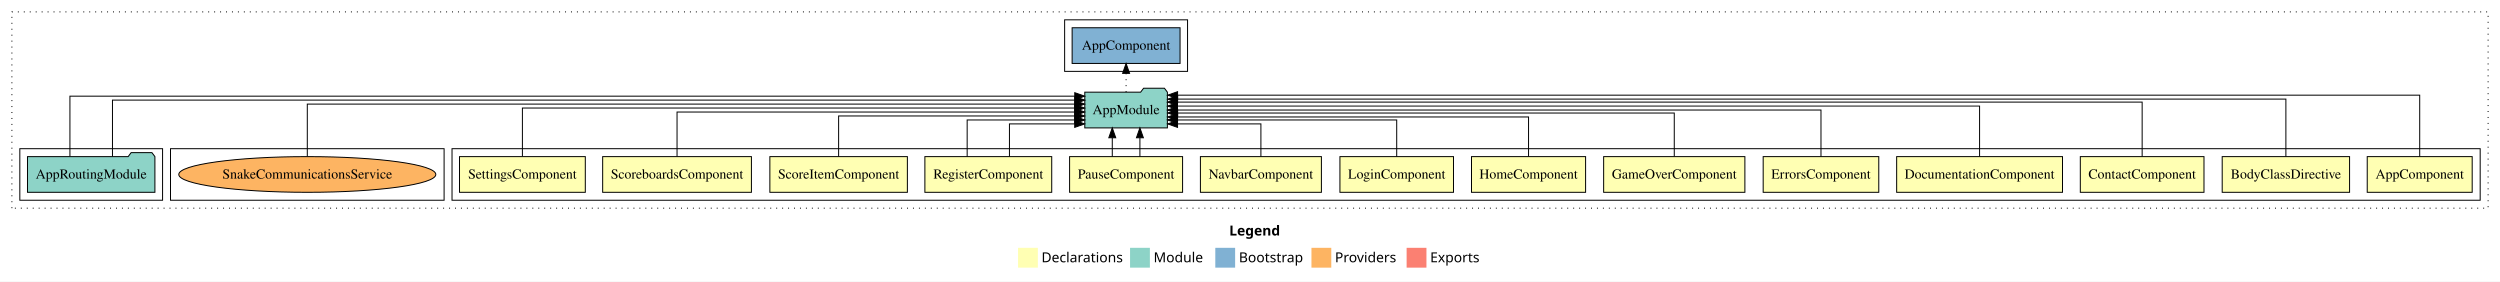
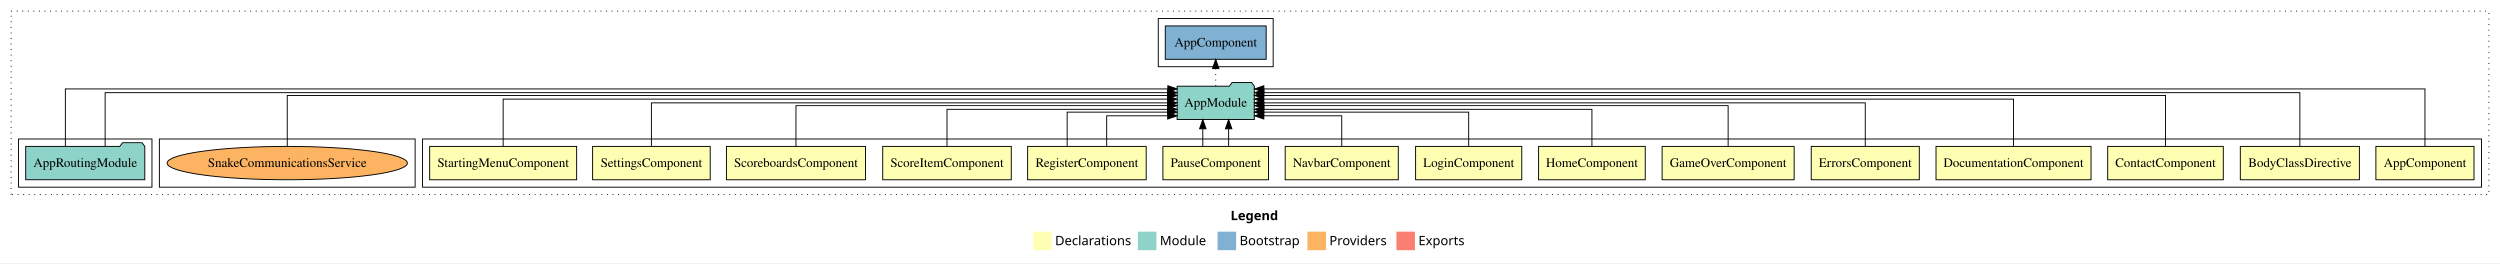
- <svg xmlns="http://www.w3.org/2000/svg" width="2522pt" height="284pt" viewBox="0.00 0.00 2522.00 284.00">
+ <svg xmlns="http://www.w3.org/2000/svg" width="2698pt" height="284pt" viewBox="0.00 0.00 2698.00 284.00">
  <g id="graph0" class="graph" transform="scale(1 1) rotate(0) translate(4 280)">
-     <polygon fill="white" stroke="transparent" points="-4,4 -4,-280 2518,-280 2518,4 -4,4" />
-     <text text-anchor="start" x="1236.01" y="-42.4" font-family="Times-12" font-weight="bold" font-size="14.00">Legend</text>
-     <polygon fill="#ffffb3" stroke="transparent" points="1023,-10 1023,-30 1043,-30 1043,-10 1023,-10" />
-     <text text-anchor="start" x="1046.63" y="-15.4" font-family="Times-12" font-size="14.00">  Declarations</text>
-     <polygon fill="#8dd3c7" stroke="transparent" points="1136,-10 1136,-30 1156,-30 1156,-10 1136,-10" />
-     <text text-anchor="start" x="1159.73" y="-15.4" font-family="Times-12" font-size="14.00">  Module</text>
-     <polygon fill="#80b1d3" stroke="transparent" points="1222,-10 1222,-30 1242,-30 1242,-10 1222,-10" />
-     <text text-anchor="start" x="1245.78" y="-15.4" font-family="Times-12" font-size="14.00">  Bootstrap</text>
-     <polygon fill="#fdb462" stroke="transparent" points="1319,-10 1319,-30 1339,-30 1339,-10 1319,-10" />
-     <text text-anchor="start" x="1342.67" y="-15.4" font-family="Times-12" font-size="14.00">  Providers</text>
-     <polygon fill="#fb8072" stroke="transparent" points="1415,-10 1415,-30 1435,-30 1435,-10 1415,-10" />
-     <text text-anchor="start" x="1438.73" y="-15.4" font-family="Times-12" font-size="14.00">  Exports</text>
+     <polygon fill="white" stroke="transparent" points="-4,4 -4,-280 2694,-280 2694,4 -4,4" />
+     <text text-anchor="start" x="1324.01" y="-42.4" font-family="Times-12" font-weight="bold" font-size="14.00">Legend</text>
+     <polygon fill="#ffffb3" stroke="transparent" points="1111,-10 1111,-30 1131,-30 1131,-10 1111,-10" />
+     <text text-anchor="start" x="1134.63" y="-15.4" font-family="Times-12" font-size="14.00">  Declarations</text>
+     <polygon fill="#8dd3c7" stroke="transparent" points="1224,-10 1224,-30 1244,-30 1244,-10 1224,-10" />
+     <text text-anchor="start" x="1247.73" y="-15.4" font-family="Times-12" font-size="14.00">  Module</text>
+     <polygon fill="#80b1d3" stroke="transparent" points="1310,-10 1310,-30 1330,-30 1330,-10 1310,-10" />
+     <text text-anchor="start" x="1333.78" y="-15.4" font-family="Times-12" font-size="14.00">  Bootstrap</text>
+     <polygon fill="#fdb462" stroke="transparent" points="1407,-10 1407,-30 1427,-30 1427,-10 1407,-10" />
+     <text text-anchor="start" x="1430.67" y="-15.4" font-family="Times-12" font-size="14.00">  Providers</text>
+     <polygon fill="#fb8072" stroke="transparent" points="1503,-10 1503,-30 1523,-30 1523,-10 1503,-10" />
+     <text text-anchor="start" x="1526.73" y="-15.4" font-family="Times-12" font-size="14.00">  Exports</text>
    <g id="clust1" class="cluster">
-       <polygon fill="none" stroke="black" stroke-dasharray="1,5" points="8,-70 8,-268 2506,-268 2506,-70 8,-70" />
+       <polygon fill="none" stroke="black" stroke-dasharray="1,5" points="8,-70 8,-268 2682,-268 2682,-70 8,-70" />
    </g>
    <g id="clust2" class="cluster">
-       <polygon fill="none" stroke="black" points="452,-78 452,-130 2498,-130 2498,-78 452,-78" />
+       <polygon fill="none" stroke="black" points="452,-78 452,-130 2674,-130 2674,-78 452,-78" />
+     </g>
+     <g id="clust21" class="cluster">
+       <polygon fill="none" stroke="black" points="168,-78 168,-130 444,-130 444,-78 168,-78" />
+     </g>
+     <g id="clust18" class="cluster">
+       <polygon fill="none" stroke="black" points="16,-78 16,-130 160,-130 160,-78 16,-78" />
    </g>
    <g id="clust20" class="cluster">
-       <polygon fill="none" stroke="black" points="168,-78 168,-130 444,-130 444,-78 168,-78" />
-     </g>
-     <g id="clust17" class="cluster">
-       <polygon fill="none" stroke="black" points="16,-78 16,-130 160,-130 160,-78 16,-78" />
-     </g>
-     <g id="clust19" class="cluster">
-       <polygon fill="none" stroke="black" points="1070,-208 1070,-260 1194,-260 1194,-208 1070,-208" />
+       <polygon fill="none" stroke="black" points="1246,-208 1246,-260 1370,-260 1370,-208 1246,-208" />
    </g>
    <g id="node1" class="node">
-       <polygon fill="#ffffb3" stroke="black" points="2489.94,-122 2384.06,-122 2384.06,-86 2489.94,-86 2489.94,-122" />
-       <text text-anchor="middle" x="2437" y="-99.8" font-family="Times,serif" font-size="14.00">AppComponent</text>
+       <polygon fill="#ffffb3" stroke="black" points="2665.94,-122 2560.06,-122 2560.06,-86 2665.94,-86 2665.94,-122" />
+       <text text-anchor="middle" x="2613" y="-99.8" font-family="Times,serif" font-size="14.00">AppComponent</text>
+     </g>
+     <g id="node16" class="node">
+       <polygon fill="#8dd3c7" stroke="black" points="1349.66,-187 1346.66,-191 1325.66,-191 1322.66,-187 1266.34,-187 1266.34,-151 1349.66,-151 1349.66,-187" />
+       <text text-anchor="middle" x="1308" y="-164.8" font-family="Times,serif" font-size="14.00">AppModule</text>
+     </g>
+     <g id="edge1" class="edge">
+       <path fill="none" stroke="black" d="M2613,-122.15C2613,-145.76 2613,-184 2613,-184 2613,-184 1359.94,-184 1359.94,-184" />
+       <polygon fill="black" stroke="black" points="1359.94,-180.5 1349.94,-184 1359.94,-187.5 1359.94,-180.5" />
+     </g>
+     <g id="node2" class="node">
+       <polygon fill="#ffffb3" stroke="black" points="2542.25,-122 2413.75,-122 2413.75,-86 2542.25,-86 2542.25,-122" />
+       <text text-anchor="middle" x="2478" y="-99.8" font-family="Times,serif" font-size="14.00">BodyClassDirective</text>
+     </g>
+     <g id="edge2" class="edge">
+       <path fill="none" stroke="black" d="M2478,-122.01C2478,-144.49 2478,-180 2478,-180 2478,-180 1359.99,-180 1359.99,-180" />
+       <polygon fill="black" stroke="black" points="1359.99,-176.5 1349.99,-180 1359.99,-183.5 1359.99,-176.5" />
+     </g>
+     <g id="node3" class="node">
+       <polygon fill="#ffffb3" stroke="black" points="2395.38,-122 2270.62,-122 2270.62,-86 2395.38,-86 2395.38,-122" />
+       <text text-anchor="middle" x="2333" y="-99.8" font-family="Times,serif" font-size="14.00">ContactComponent</text>
+     </g>
+     <g id="edge3" class="edge">
+       <path fill="none" stroke="black" d="M2333,-122.04C2333,-143.66 2333,-177 2333,-177 2333,-177 1359.77,-177 1359.77,-177" />
+       <polygon fill="black" stroke="black" points="1359.77,-173.5 1349.77,-177 1359.77,-180.5 1359.77,-173.5" />
+     </g>
+     <g id="node4" class="node">
+       <polygon fill="#ffffb3" stroke="black" points="2252.65,-122 2085.35,-122 2085.35,-86 2252.65,-86 2252.65,-122" />
+       <text text-anchor="middle" x="2169" y="-99.8" font-family="Times,serif" font-size="14.00">DocumentationComponent</text>
+     </g>
+     <g id="edge4" class="edge">
+       <path fill="none" stroke="black" d="M2169,-122.13C2169,-142.57 2169,-173 2169,-173 2169,-173 1359.82,-173 1359.82,-173" />
+       <polygon fill="black" stroke="black" points="1359.82,-169.5 1349.82,-173 1359.82,-176.5 1359.82,-169.5" />
+     </g>
+     <g id="node5" class="node">
+       <polygon fill="#ffffb3" stroke="black" points="2067.31,-122 1950.69,-122 1950.69,-86 2067.31,-86 2067.31,-122" />
+       <text text-anchor="middle" x="2009" y="-99.8" font-family="Times,serif" font-size="14.00">ErrorsComponent</text>
+     </g>
+     <g id="edge5" class="edge">
+       <path fill="none" stroke="black" d="M2009,-122.11C2009,-141.34 2009,-169 2009,-169 2009,-169 1359.75,-169 1359.75,-169" />
+       <polygon fill="black" stroke="black" points="1359.75,-165.5 1349.75,-169 1359.75,-172.5 1359.75,-165.5" />
+     </g>
+     <g id="node6" class="node">
+       <polygon fill="#ffffb3" stroke="black" points="1932.24,-122 1789.76,-122 1789.76,-86 1932.24,-86 1932.24,-122" />
+       <text text-anchor="middle" x="1861" y="-99.8" font-family="Times,serif" font-size="14.00">GameOverComponent</text>
+     </g>
+     <g id="edge6" class="edge">
+       <path fill="none" stroke="black" d="M1861,-122.27C1861,-140.56 1861,-166 1861,-166 1861,-166 1360.02,-166 1360.02,-166" />
+       <polygon fill="black" stroke="black" points="1360.02,-162.5 1350.02,-166 1360.02,-169.5 1360.02,-162.5" />
+     </g>
+     <g id="node7" class="node">
+       <polygon fill="#ffffb3" stroke="black" points="1771.55,-122 1656.45,-122 1656.45,-86 1771.55,-86 1771.55,-122" />
+       <text text-anchor="middle" x="1714" y="-99.8" font-family="Times,serif" font-size="14.00">HomeComponent</text>
+     </g>
+     <g id="edge7" class="edge">
+       <path fill="none" stroke="black" d="M1714,-122.03C1714,-139.06 1714,-162 1714,-162 1714,-162 1359.92,-162 1359.92,-162" />
+       <polygon fill="black" stroke="black" points="1359.92,-158.5 1349.92,-162 1359.92,-165.5 1359.92,-158.5" />
+     </g>
+     <g id="node8" class="node">
+       <polygon fill="#ffffb3" stroke="black" points="1638.28,-122 1523.72,-122 1523.72,-86 1638.28,-86 1638.28,-122" />
+       <text text-anchor="middle" x="1581" y="-99.8" font-family="Times,serif" font-size="14.00">LoginComponent</text>
+     </g>
+     <g id="edge8" class="edge">
+       <path fill="none" stroke="black" d="M1581,-122.01C1581,-138.05 1581,-159 1581,-159 1581,-159 1359.76,-159 1359.76,-159" />
+       <polygon fill="black" stroke="black" points="1359.76,-155.5 1349.76,-159 1359.76,-162.5 1359.76,-155.5" />
+     </g>
+     <g id="node9" class="node">
+       <polygon fill="#ffffb3" stroke="black" points="1505.03,-122 1382.97,-122 1382.97,-86 1505.03,-86 1505.03,-122" />
+       <text text-anchor="middle" x="1444" y="-99.8" font-family="Times,serif" font-size="14.00">NavbarComponent</text>
+     </g>
+     <g id="edge9" class="edge">
+       <path fill="none" stroke="black" d="M1444,-122.12C1444,-136.78 1444,-155 1444,-155 1444,-155 1359.91,-155 1359.91,-155" />
+       <polygon fill="black" stroke="black" points="1359.91,-151.5 1349.91,-155 1359.91,-158.5 1359.91,-151.5" />
+     </g>
+     <g id="node10" class="node">
+       <polygon fill="#ffffb3" stroke="black" points="1364.99,-122 1251.01,-122 1251.01,-86 1364.99,-86 1364.99,-122" />
+       <text text-anchor="middle" x="1308" y="-99.8" font-family="Times,serif" font-size="14.00">PauseComponent</text>
+     </g>
+     <g id="edge10" class="edge">
+       <path fill="none" stroke="black" d="M1321.94,-122.11C1321.94,-122.11 1321.94,-140.99 1321.94,-140.99" />
+       <polygon fill="black" stroke="black" points="1318.44,-140.99 1321.94,-150.99 1325.44,-140.99 1318.44,-140.99" />
+     </g>
+     <g id="edge11" class="edge">
+       <path fill="none" stroke="black" d="M1294.06,-122.11C1294.06,-122.11 1294.06,-140.99 1294.06,-140.99" />
+       <polygon fill="black" stroke="black" points="1290.56,-140.99 1294.06,-150.99 1297.56,-140.99 1290.56,-140.99" />
+     </g>
+     <g id="node11" class="node">
+       <polygon fill="#ffffb3" stroke="black" points="1232.98,-122 1105.02,-122 1105.02,-86 1232.98,-86 1232.98,-122" />
+       <text text-anchor="middle" x="1169" y="-99.8" font-family="Times,serif" font-size="14.00">RegisterComponent</text>
+     </g>
+     <g id="edge12" class="edge">
+       <path fill="none" stroke="black" d="M1190.33,-122.12C1190.33,-136.78 1190.33,-155 1190.33,-155 1190.33,-155 1256.18,-155 1256.18,-155" />
+       <polygon fill="black" stroke="black" points="1256.18,-158.5 1266.18,-155 1256.18,-151.5 1256.18,-158.5" />
+     </g>
+     <g id="edge13" class="edge">
+       <path fill="none" stroke="black" d="M1147.67,-122.01C1147.67,-138.05 1147.67,-159 1147.67,-159 1147.67,-159 1256.29,-159 1256.29,-159" />
+       <polygon fill="black" stroke="black" points="1256.29,-162.5 1266.29,-159 1256.29,-155.5 1256.29,-162.5" />
+     </g>
+     <g id="node12" class="node">
+       <polygon fill="#ffffb3" stroke="black" points="1087.36,-122 948.64,-122 948.64,-86 1087.36,-86 1087.36,-122" />
+       <text text-anchor="middle" x="1018" y="-99.8" font-family="Times,serif" font-size="14.00">ScoreItemComponent</text>
+     </g>
+     <g id="edge14" class="edge">
+       <path fill="none" stroke="black" d="M1018,-122.03C1018,-139.06 1018,-162 1018,-162 1018,-162 1256.14,-162 1256.14,-162" />
+       <polygon fill="black" stroke="black" points="1256.14,-165.5 1266.14,-162 1256.14,-158.5 1256.14,-165.5" />
+     </g>
+     <g id="node13" class="node">
+       <polygon fill="#ffffb3" stroke="black" points="930.03,-122 779.97,-122 779.97,-86 930.03,-86 930.03,-122" />
+       <text text-anchor="middle" x="855" y="-99.8" font-family="Times,serif" font-size="14.00">ScoreboardsComponent</text>
+     </g>
+     <g id="edge15" class="edge">
+       <path fill="none" stroke="black" d="M855,-122.27C855,-140.56 855,-166 855,-166 855,-166 1256.19,-166 1256.19,-166" />
+       <polygon fill="black" stroke="black" points="1256.19,-169.5 1266.19,-166 1256.19,-162.5 1256.19,-169.5" />
+     </g>
+     <g id="node14" class="node">
+       <polygon fill="#ffffb3" stroke="black" points="762.45,-122 635.55,-122 635.55,-86 762.45,-86 762.45,-122" />
+       <text text-anchor="middle" x="699" y="-99.8" font-family="Times,serif" font-size="14.00">SettingsComponent</text>
+     </g>
+     <g id="edge16" class="edge">
+       <path fill="none" stroke="black" d="M699,-122.11C699,-141.34 699,-169 699,-169 699,-169 1256.14,-169 1256.14,-169" />
+       <polygon fill="black" stroke="black" points="1256.14,-172.5 1266.14,-169 1256.14,-165.5 1256.14,-172.5" />
    </g>
    <g id="node15" class="node">
-       <polygon fill="#8dd3c7" stroke="black" points="1173.66,-187 1170.66,-191 1149.66,-191 1146.66,-187 1090.34,-187 1090.34,-151 1173.66,-151 1173.66,-187" />
-       <text text-anchor="middle" x="1132" y="-164.8" font-family="Times,serif" font-size="14.00">AppModule</text>
+       <polygon fill="#ffffb3" stroke="black" points="618.32,-122 459.68,-122 459.68,-86 618.32,-86 618.32,-122" />
+       <text text-anchor="middle" x="539" y="-99.8" font-family="Times,serif" font-size="14.00">StartingMenuComponent</text>
    </g>
-     <g id="edge1" class="edge">
-       <path fill="none" stroke="black" d="M2437,-122.15C2437,-145.76 2437,-184 2437,-184 2437,-184 1183.94,-184 1183.94,-184" />
-       <polygon fill="black" stroke="black" points="1183.94,-180.5 1173.94,-184 1183.94,-187.5 1183.94,-180.5" />
+     <g id="edge17" class="edge">
+       <path fill="none" stroke="black" d="M539,-122.13C539,-142.57 539,-173 539,-173 539,-173 1256.11,-173 1256.11,-173" />
+       <polygon fill="black" stroke="black" points="1256.11,-176.5 1266.11,-173 1256.11,-169.5 1256.11,-176.5" />
    </g>
-     <g id="node2" class="node">
-       <polygon fill="#ffffb3" stroke="black" points="2366.25,-122 2237.75,-122 2237.75,-86 2366.25,-86 2366.25,-122" />
-       <text text-anchor="middle" x="2302" y="-99.8" font-family="Times,serif" font-size="14.00">BodyClassDirective</text>
+     <g id="node18" class="node">
+       <polygon fill="#80b1d3" stroke="black" points="1362.44,-252 1253.56,-252 1253.56,-216 1362.44,-216 1362.44,-252" />
+       <text text-anchor="middle" x="1308" y="-229.8" font-family="Times,serif" font-size="14.00">AppComponent </text>
    </g>
-     <g id="edge2" class="edge">
-       <path fill="none" stroke="black" d="M2302,-122.01C2302,-144.49 2302,-180 2302,-180 2302,-180 1183.99,-180 1183.99,-180" />
-       <polygon fill="black" stroke="black" points="1183.99,-176.5 1173.99,-180 1183.99,-183.5 1183.99,-176.5" />
-     </g>
-     <g id="node3" class="node">
-       <polygon fill="#ffffb3" stroke="black" points="2219.38,-122 2094.62,-122 2094.62,-86 2219.38,-86 2219.38,-122" />
-       <text text-anchor="middle" x="2157" y="-99.8" font-family="Times,serif" font-size="14.00">ContactComponent</text>
-     </g>
-     <g id="edge3" class="edge">
-       <path fill="none" stroke="black" d="M2157,-122.04C2157,-143.66 2157,-177 2157,-177 2157,-177 1183.77,-177 1183.77,-177" />
-       <polygon fill="black" stroke="black" points="1183.77,-173.5 1173.77,-177 1183.77,-180.5 1183.77,-173.5" />
-     </g>
-     <g id="node4" class="node">
-       <polygon fill="#ffffb3" stroke="black" points="2076.65,-122 1909.35,-122 1909.35,-86 2076.65,-86 2076.65,-122" />
-       <text text-anchor="middle" x="1993" y="-99.8" font-family="Times,serif" font-size="14.00">DocumentationComponent</text>
-     </g>
-     <g id="edge4" class="edge">
-       <path fill="none" stroke="black" d="M1993,-122.13C1993,-142.57 1993,-173 1993,-173 1993,-173 1183.82,-173 1183.82,-173" />
-       <polygon fill="black" stroke="black" points="1183.82,-169.5 1173.82,-173 1183.82,-176.5 1183.82,-169.5" />
-     </g>
-     <g id="node5" class="node">
-       <polygon fill="#ffffb3" stroke="black" points="1891.31,-122 1774.69,-122 1774.69,-86 1891.31,-86 1891.31,-122" />
-       <text text-anchor="middle" x="1833" y="-99.8" font-family="Times,serif" font-size="14.00">ErrorsComponent</text>
-     </g>
-     <g id="edge5" class="edge">
-       <path fill="none" stroke="black" d="M1833,-122.11C1833,-141.34 1833,-169 1833,-169 1833,-169 1183.75,-169 1183.75,-169" />
-       <polygon fill="black" stroke="black" points="1183.75,-165.5 1173.75,-169 1183.75,-172.5 1183.75,-165.5" />
-     </g>
-     <g id="node6" class="node">
-       <polygon fill="#ffffb3" stroke="black" points="1756.24,-122 1613.76,-122 1613.76,-86 1756.24,-86 1756.24,-122" />
-       <text text-anchor="middle" x="1685" y="-99.8" font-family="Times,serif" font-size="14.00">GameOverComponent</text>
-     </g>
-     <g id="edge6" class="edge">
-       <path fill="none" stroke="black" d="M1685,-122.27C1685,-140.56 1685,-166 1685,-166 1685,-166 1184.02,-166 1184.02,-166" />
-       <polygon fill="black" stroke="black" points="1184.02,-162.5 1174.02,-166 1184.02,-169.5 1184.02,-162.5" />
-     </g>
-     <g id="node7" class="node">
-       <polygon fill="#ffffb3" stroke="black" points="1595.55,-122 1480.45,-122 1480.45,-86 1595.55,-86 1595.55,-122" />
-       <text text-anchor="middle" x="1538" y="-99.8" font-family="Times,serif" font-size="14.00">HomeComponent</text>
-     </g>
-     <g id="edge7" class="edge">
-       <path fill="none" stroke="black" d="M1538,-122.03C1538,-139.06 1538,-162 1538,-162 1538,-162 1183.92,-162 1183.92,-162" />
-       <polygon fill="black" stroke="black" points="1183.92,-158.5 1173.92,-162 1183.92,-165.5 1183.92,-158.5" />
-     </g>
-     <g id="node8" class="node">
-       <polygon fill="#ffffb3" stroke="black" points="1462.28,-122 1347.72,-122 1347.72,-86 1462.28,-86 1462.28,-122" />
-       <text text-anchor="middle" x="1405" y="-99.8" font-family="Times,serif" font-size="14.00">LoginComponent</text>
-     </g>
-     <g id="edge8" class="edge">
-       <path fill="none" stroke="black" d="M1405,-122.01C1405,-138.05 1405,-159 1405,-159 1405,-159 1183.76,-159 1183.76,-159" />
-       <polygon fill="black" stroke="black" points="1183.76,-155.5 1173.76,-159 1183.76,-162.5 1183.76,-155.5" />
-     </g>
-     <g id="node9" class="node">
-       <polygon fill="#ffffb3" stroke="black" points="1329.03,-122 1206.97,-122 1206.97,-86 1329.03,-86 1329.03,-122" />
-       <text text-anchor="middle" x="1268" y="-99.8" font-family="Times,serif" font-size="14.00">NavbarComponent</text>
-     </g>
-     <g id="edge9" class="edge">
-       <path fill="none" stroke="black" d="M1268,-122.12C1268,-136.78 1268,-155 1268,-155 1268,-155 1183.91,-155 1183.91,-155" />
-       <polygon fill="black" stroke="black" points="1183.91,-151.5 1173.91,-155 1183.91,-158.5 1183.91,-151.5" />
-     </g>
-     <g id="node10" class="node">
-       <polygon fill="#ffffb3" stroke="black" points="1188.99,-122 1075.01,-122 1075.01,-86 1188.99,-86 1188.99,-122" />
-       <text text-anchor="middle" x="1132" y="-99.8" font-family="Times,serif" font-size="14.00">PauseComponent</text>
-     </g>
-     <g id="edge10" class="edge">
-       <path fill="none" stroke="black" d="M1145.94,-122.11C1145.94,-122.11 1145.94,-140.99 1145.94,-140.99" />
-       <polygon fill="black" stroke="black" points="1142.44,-140.99 1145.94,-150.99 1149.44,-140.99 1142.44,-140.99" />
-     </g>
-     <g id="edge11" class="edge">
-       <path fill="none" stroke="black" d="M1118.06,-122.11C1118.06,-122.11 1118.06,-140.99 1118.06,-140.99" />
-       <polygon fill="black" stroke="black" points="1114.56,-140.99 1118.06,-150.99 1121.56,-140.99 1114.56,-140.99" />
-     </g>
-     <g id="node11" class="node">
-       <polygon fill="#ffffb3" stroke="black" points="1056.98,-122 929.02,-122 929.02,-86 1056.98,-86 1056.98,-122" />
-       <text text-anchor="middle" x="993" y="-99.8" font-family="Times,serif" font-size="14.00">RegisterComponent</text>
-     </g>
-     <g id="edge12" class="edge">
-       <path fill="none" stroke="black" d="M1014.33,-122.12C1014.33,-136.78 1014.33,-155 1014.33,-155 1014.33,-155 1080.18,-155 1080.18,-155" />
-       <polygon fill="black" stroke="black" points="1080.18,-158.5 1090.18,-155 1080.18,-151.5 1080.18,-158.5" />
-     </g>
-     <g id="edge13" class="edge">
-       <path fill="none" stroke="black" d="M971.67,-122.01C971.67,-138.05 971.67,-159 971.67,-159 971.67,-159 1080.29,-159 1080.29,-159" />
-       <polygon fill="black" stroke="black" points="1080.29,-162.5 1090.29,-159 1080.29,-155.5 1080.29,-162.5" />
-     </g>
-     <g id="node12" class="node">
-       <polygon fill="#ffffb3" stroke="black" points="911.36,-122 772.64,-122 772.64,-86 911.36,-86 911.36,-122" />
-       <text text-anchor="middle" x="842" y="-99.8" font-family="Times,serif" font-size="14.00">ScoreItemComponent</text>
-     </g>
-     <g id="edge14" class="edge">
-       <path fill="none" stroke="black" d="M842,-122.02C842,-139.37 842,-163 842,-163 842,-163 1080.14,-163 1080.14,-163" />
-       <polygon fill="black" stroke="black" points="1080.14,-166.5 1090.14,-163 1080.14,-159.5 1080.14,-166.5" />
-     </g>
-     <g id="node13" class="node">
-       <polygon fill="#ffffb3" stroke="black" points="754.03,-122 603.97,-122 603.97,-86 754.03,-86 754.03,-122" />
-       <text text-anchor="middle" x="679" y="-99.8" font-family="Times,serif" font-size="14.00">ScoreboardsComponent</text>
-     </g>
-     <g id="edge15" class="edge">
-       <path fill="none" stroke="black" d="M679,-122.22C679,-140.83 679,-167 679,-167 679,-167 1080.19,-167 1080.19,-167" />
-       <polygon fill="black" stroke="black" points="1080.19,-170.5 1090.19,-167 1080.19,-163.5 1080.19,-170.5" />
-     </g>
-     <g id="node14" class="node">
-       <polygon fill="#ffffb3" stroke="black" points="586.45,-122 459.55,-122 459.55,-86 586.45,-86 586.45,-122" />
-       <text text-anchor="middle" x="523" y="-99.8" font-family="Times,serif" font-size="14.00">SettingsComponent</text>
-     </g>
-     <g id="edge16" class="edge">
-       <path fill="none" stroke="black" d="M523,-122.31C523,-142.15 523,-171 523,-171 523,-171 1080.14,-171 1080.14,-171" />
-       <polygon fill="black" stroke="black" points="1080.14,-174.5 1090.14,-171 1080.14,-167.5 1080.14,-174.5" />
+     <g id="edge20" class="edge">
+       <path fill="none" stroke="black" stroke-dasharray="1,5" d="M1308,-187.11C1308,-187.11 1308,-205.99 1308,-205.99" />
+       <polygon fill="black" stroke="black" points="1304.5,-205.99 1308,-215.99 1311.5,-205.99 1304.5,-205.99" />
    </g>
    <g id="node17" class="node">
-       <polygon fill="#80b1d3" stroke="black" points="1186.44,-252 1077.56,-252 1077.56,-216 1186.44,-216 1186.44,-252" />
-       <text text-anchor="middle" x="1132" y="-229.8" font-family="Times,serif" font-size="14.00">AppComponent </text>
-     </g>
-     <g id="edge19" class="edge">
-       <path fill="none" stroke="black" stroke-dasharray="1,5" d="M1132,-187.11C1132,-187.11 1132,-205.99 1132,-205.99" />
-       <polygon fill="black" stroke="black" points="1128.5,-205.99 1132,-215.99 1135.5,-205.99 1128.5,-205.99" />
-     </g>
-     <g id="node16" class="node">
      <polygon fill="#8dd3c7" stroke="black" points="152.27,-122 149.27,-126 128.27,-126 125.27,-122 23.73,-122 23.73,-86 152.27,-86 152.27,-122" />
      <text text-anchor="middle" x="88" y="-99.8" font-family="Times,serif" font-size="14.00">AppRoutingModule</text>
    </g>
-     <g id="edge17" class="edge">
-       <path fill="none" stroke="black" d="M109.46,-122.16C109.46,-144.35 109.46,-179 109.46,-179 109.46,-179 1080.33,-179 1080.33,-179" />
-       <polygon fill="black" stroke="black" points="1080.33,-182.5 1090.33,-179 1080.33,-175.5 1080.33,-182.5" />
+     <g id="edge18" class="edge">
+       <path fill="none" stroke="black" d="M66.54,-122.15C66.54,-145.76 66.54,-184 66.54,-184 66.54,-184 1256.34,-184 1256.34,-184" />
+       <polygon fill="black" stroke="black" points="1256.34,-187.5 1266.34,-184 1256.34,-180.5 1256.34,-187.5" />
    </g>
-     <g id="edge18" class="edge">
-       <path fill="none" stroke="black" d="M66.54,-122.32C66.54,-145.66 66.54,-183 66.54,-183 66.54,-183 1080.23,-183 1080.23,-183" />
-       <polygon fill="black" stroke="black" points="1080.23,-186.5 1090.23,-183 1080.23,-179.5 1080.23,-186.5" />
+     <g id="edge19" class="edge">
+       <path fill="none" stroke="black" d="M109.46,-122.01C109.46,-144.49 109.46,-180 109.46,-180 109.46,-180 1256.05,-180 1256.05,-180" />
+       <polygon fill="black" stroke="black" points="1256.05,-183.5 1266.05,-180 1256.05,-176.5 1256.05,-183.5" />
    </g>
-     <g id="node18" class="node">
+     <g id="node19" class="node">
      <ellipse fill="#fdb462" stroke="black" cx="306" cy="-104" rx="129.65" ry="18" />
      <text text-anchor="middle" x="306" y="-99.8" font-family="Times,serif" font-size="14.00">SnakeCommunicationsService</text>
    </g>
-     <g id="edge20" class="edge">
-       <path fill="none" stroke="black" d="M306,-122.28C306,-143.32 306,-175 306,-175 306,-175 1080.19,-175 1080.19,-175" />
-       <polygon fill="black" stroke="black" points="1080.19,-178.5 1090.19,-175 1080.19,-171.5 1080.19,-178.5" />
+     <g id="edge21" class="edge">
+       <path fill="none" stroke="black" d="M306,-122.04C306,-143.66 306,-177 306,-177 306,-177 1256.22,-177 1256.22,-177" />
+       <polygon fill="black" stroke="black" points="1256.22,-180.5 1266.22,-177 1256.22,-173.5 1256.22,-180.5" />
    </g>
  </g>
</svg>
